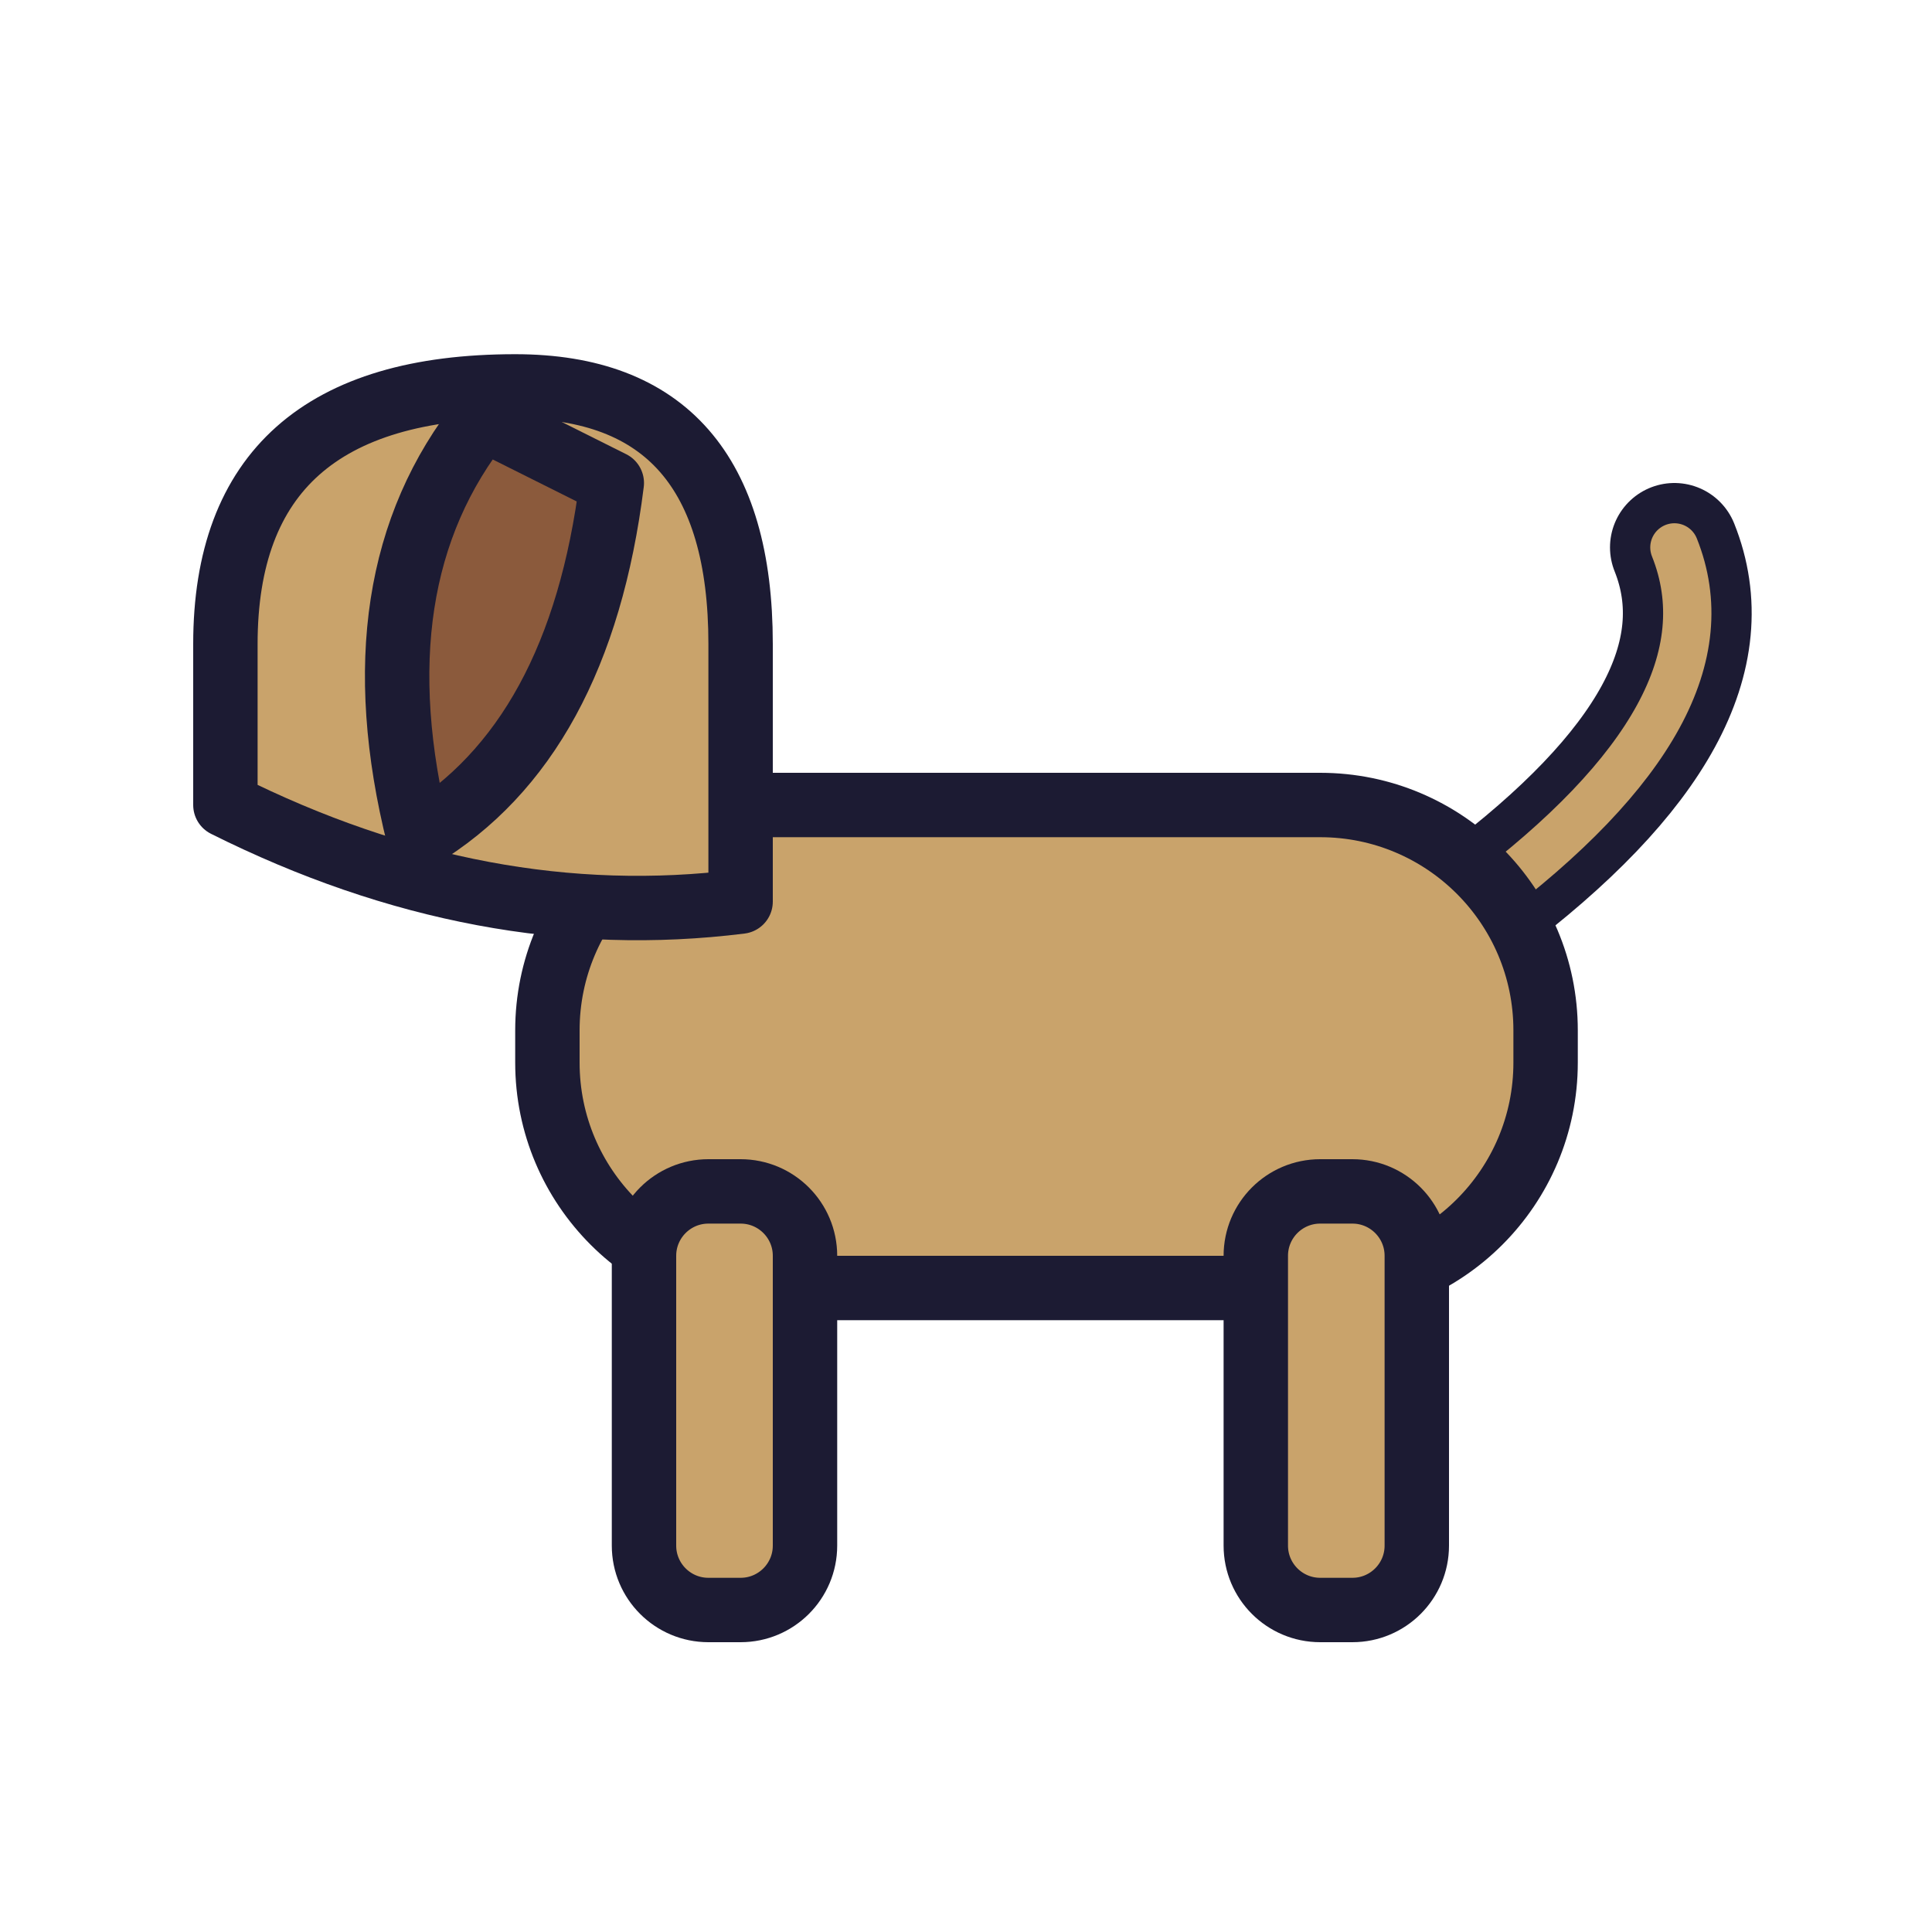
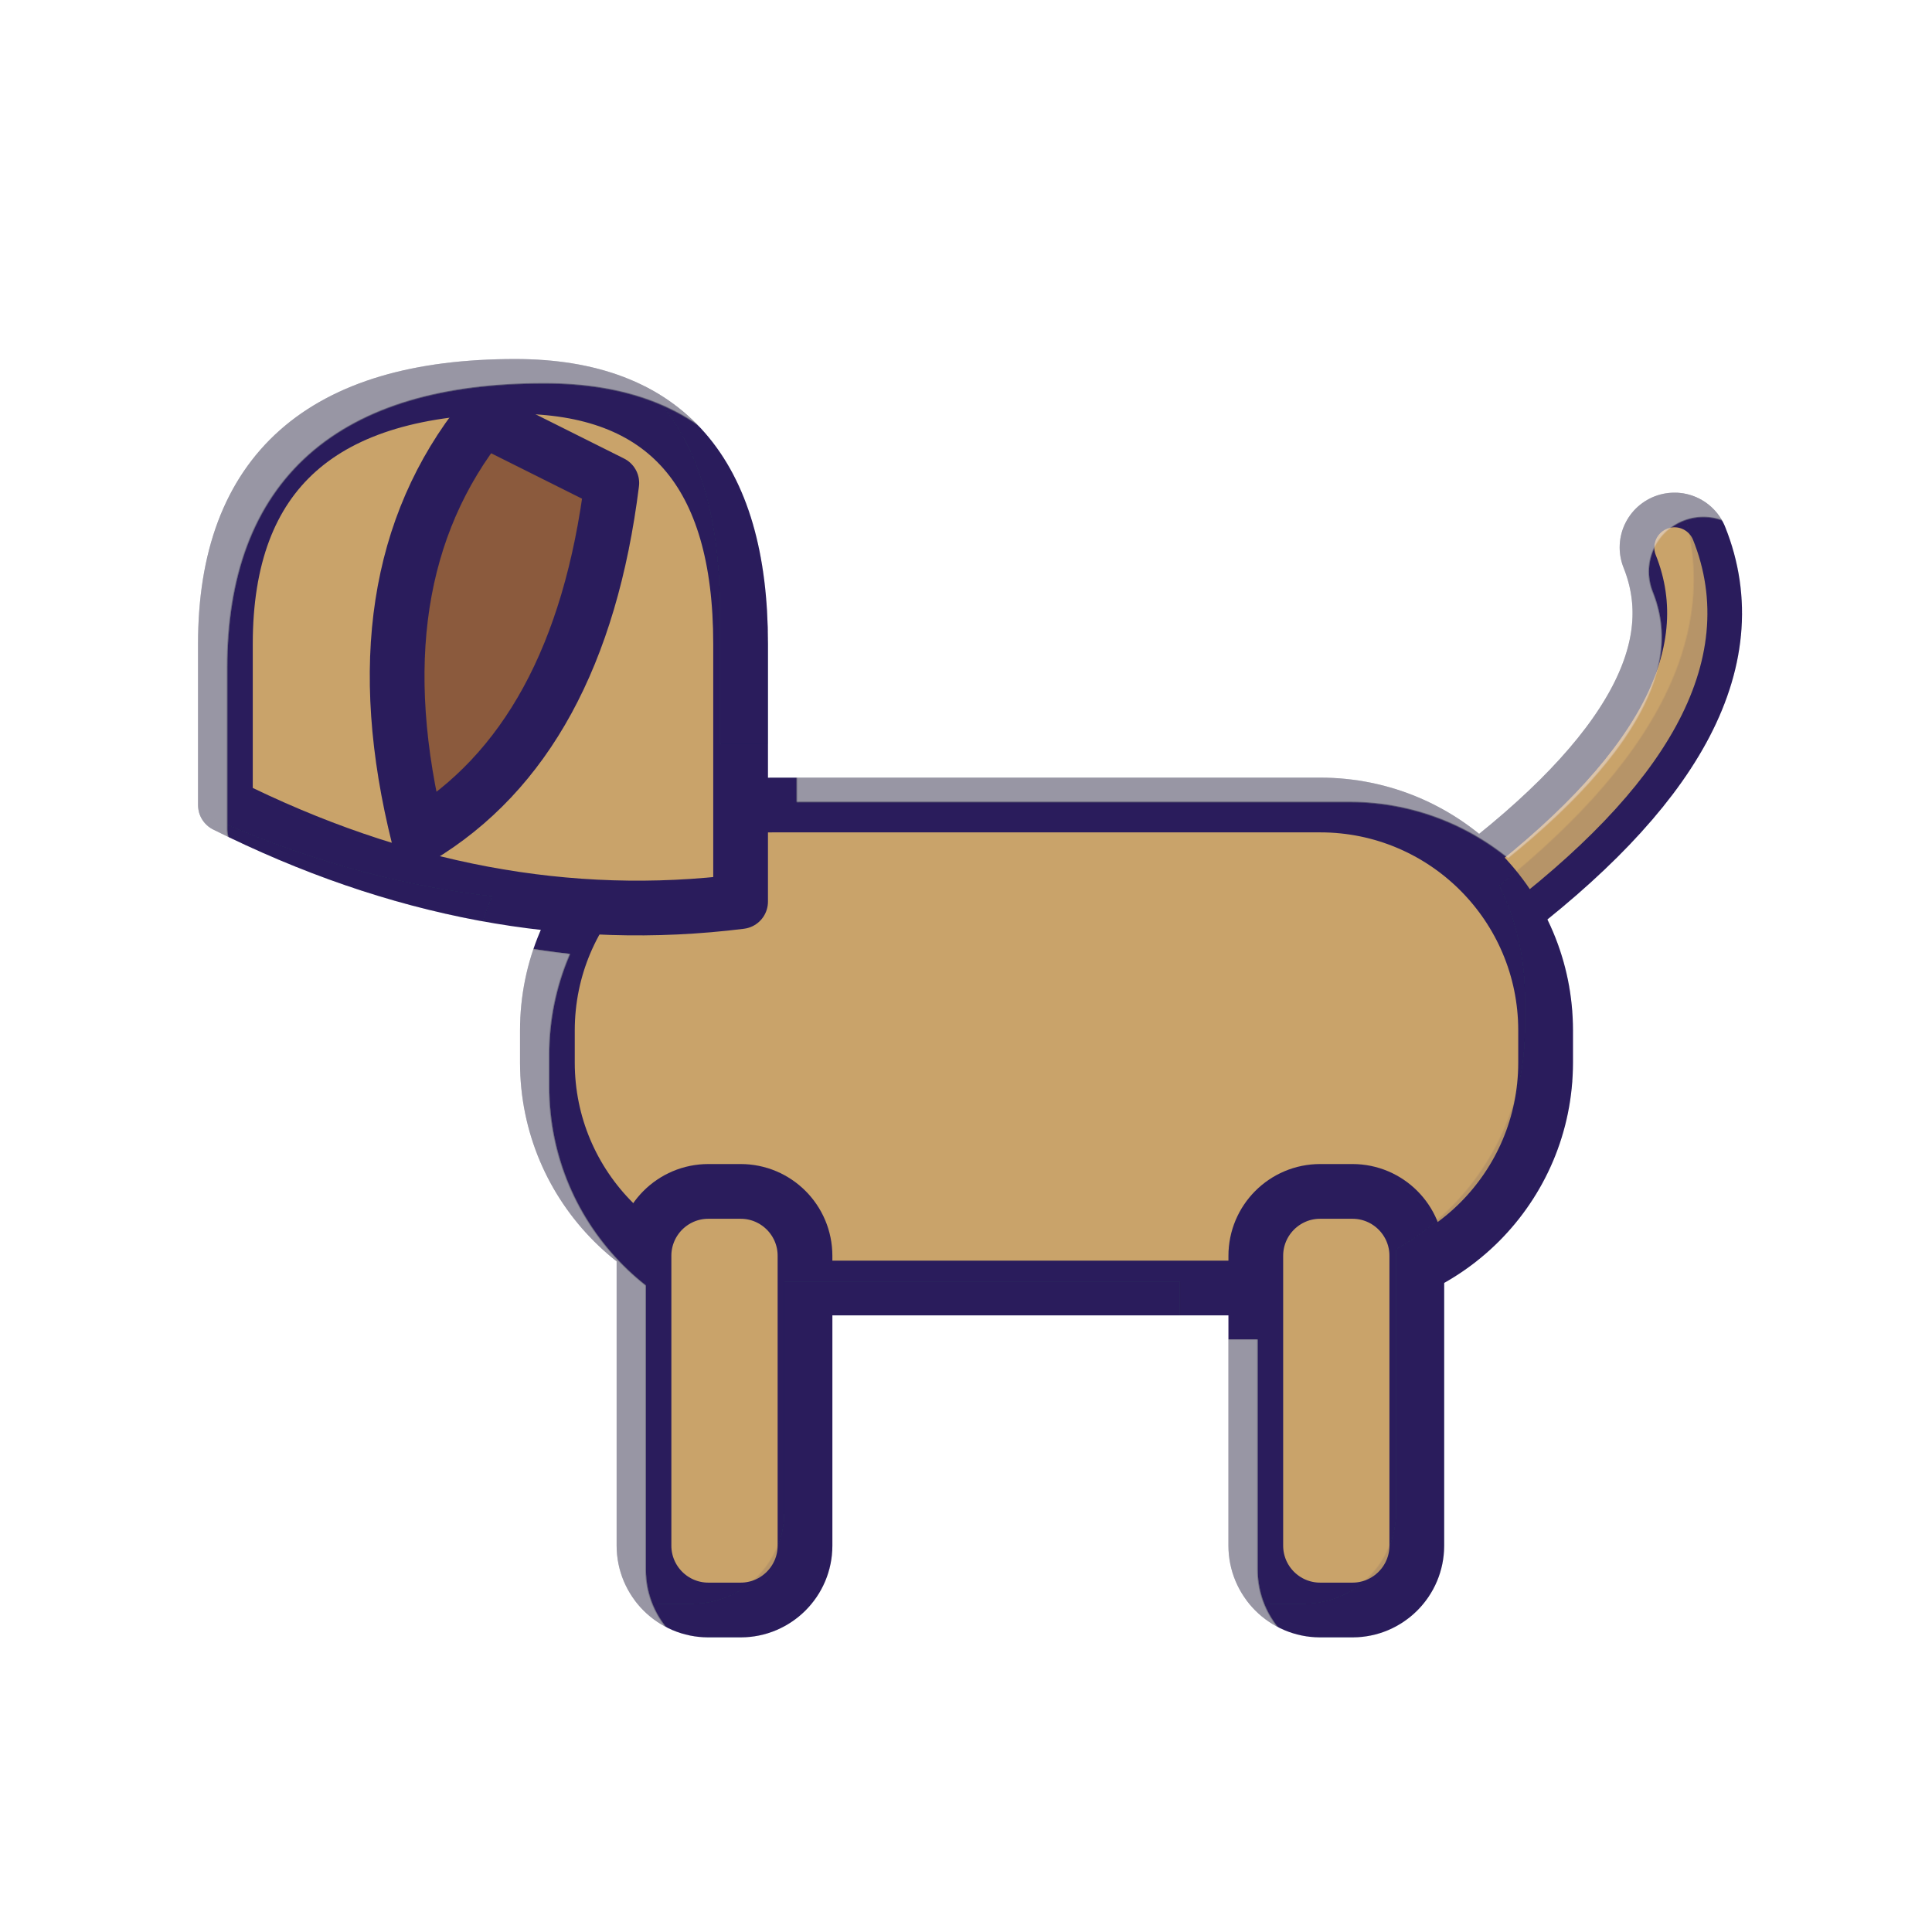
- <svg xmlns="http://www.w3.org/2000/svg" viewBox="0 0 120 120">
-   <g stroke="#1c1b33" stroke-width="4" stroke-linejoin="round" stroke-linecap="round">
-     <path d="M92 56 Q108 44 104 34" fill="none" stroke-width="8" />
-     <path d="M92 56 Q108 44 104 34" fill="none" stroke="#c9a36b" stroke-width="3" />
-     <rect x="34" y="50" width="62" height="30" rx="14" fill="#c9a36b" />
-     <rect x="40" y="74" width="10" height="26" rx="4" fill="#c9a36b" />
-     <rect x="78" y="74" width="10" height="26" rx="4" fill="#c9a36b" />
-     <path d="M14 40 Q14 24 32 24 Q46 24 46 40 L46 56 Q30 58 14 50 Z" fill="#c9a36b" />
-     <path d="M30 26 Q22 36 26 52 Q36 46 38 30 Z" fill="#8b5a3c" />
+ <svg xmlns="http://www.w3.org/2000/svg" data-style="2d" viewBox="0 0 120 120">
+   <defs>
+     <filter id="s2d" x="-5%" y="-5%" width="110%" height="110%">
+       <feOffset in="SourceAlpha" dx="-3.0" dy="-2.1" result="a" />
+       <feComposite in="SourceAlpha" in2="a" operator="out" result="edgeS" />
+       <feFlood flood-color="#2b1f5c" flood-opacity=".2" />
+       <feComposite in2="edgeS" operator="in" result="shadow" />
+       <feOffset in="SourceAlpha" dx="1.8" dy="1.5" result="b" />
+       <feComposite in="SourceAlpha" in2="b" operator="out" result="edgeH" />
+       <feFlood flood-color="#ffffff" flood-opacity=".3" />
+       <feComposite in2="edgeH" operator="in" result="hi" />
+       <feMerge>
+         <feMergeNode in="SourceGraphic" />
+         <feMergeNode in="shadow" />
+         <feMergeNode in="hi" />
+       </feMerge>
+     </filter>
+   </defs>
+   <g filter="url(#s2d)">
+     <g stroke="#2b1f5c" stroke-width="3.4" stroke-linejoin="round" stroke-linecap="round">
+       <path d="M92 56 Q108 44 104 34" fill="none" stroke-width="6.8" />
+       <path d="M92 56 Q108 44 104 34" fill="none" stroke="#c9a36b" stroke-width="2.5" />
+       <rect x="34" y="50" width="62" height="30" rx="14" fill="#c9a36b" />
+       <rect x="40" y="74" width="10" height="26" rx="4" fill="#c9a36b" />
+       <rect x="78" y="74" width="10" height="26" rx="4" fill="#c9a36b" />
+       <path d="M14 40 Q14 24 32 24 Q46 24 46 40 L46 56 Q30 58 14 50 Z" fill="#c9a36b" />
+       <path d="M30 26 Q22 36 26 52 Q36 46 38 30 Z" fill="#8b5a3c" />
+     </g>
  </g>
</svg>
